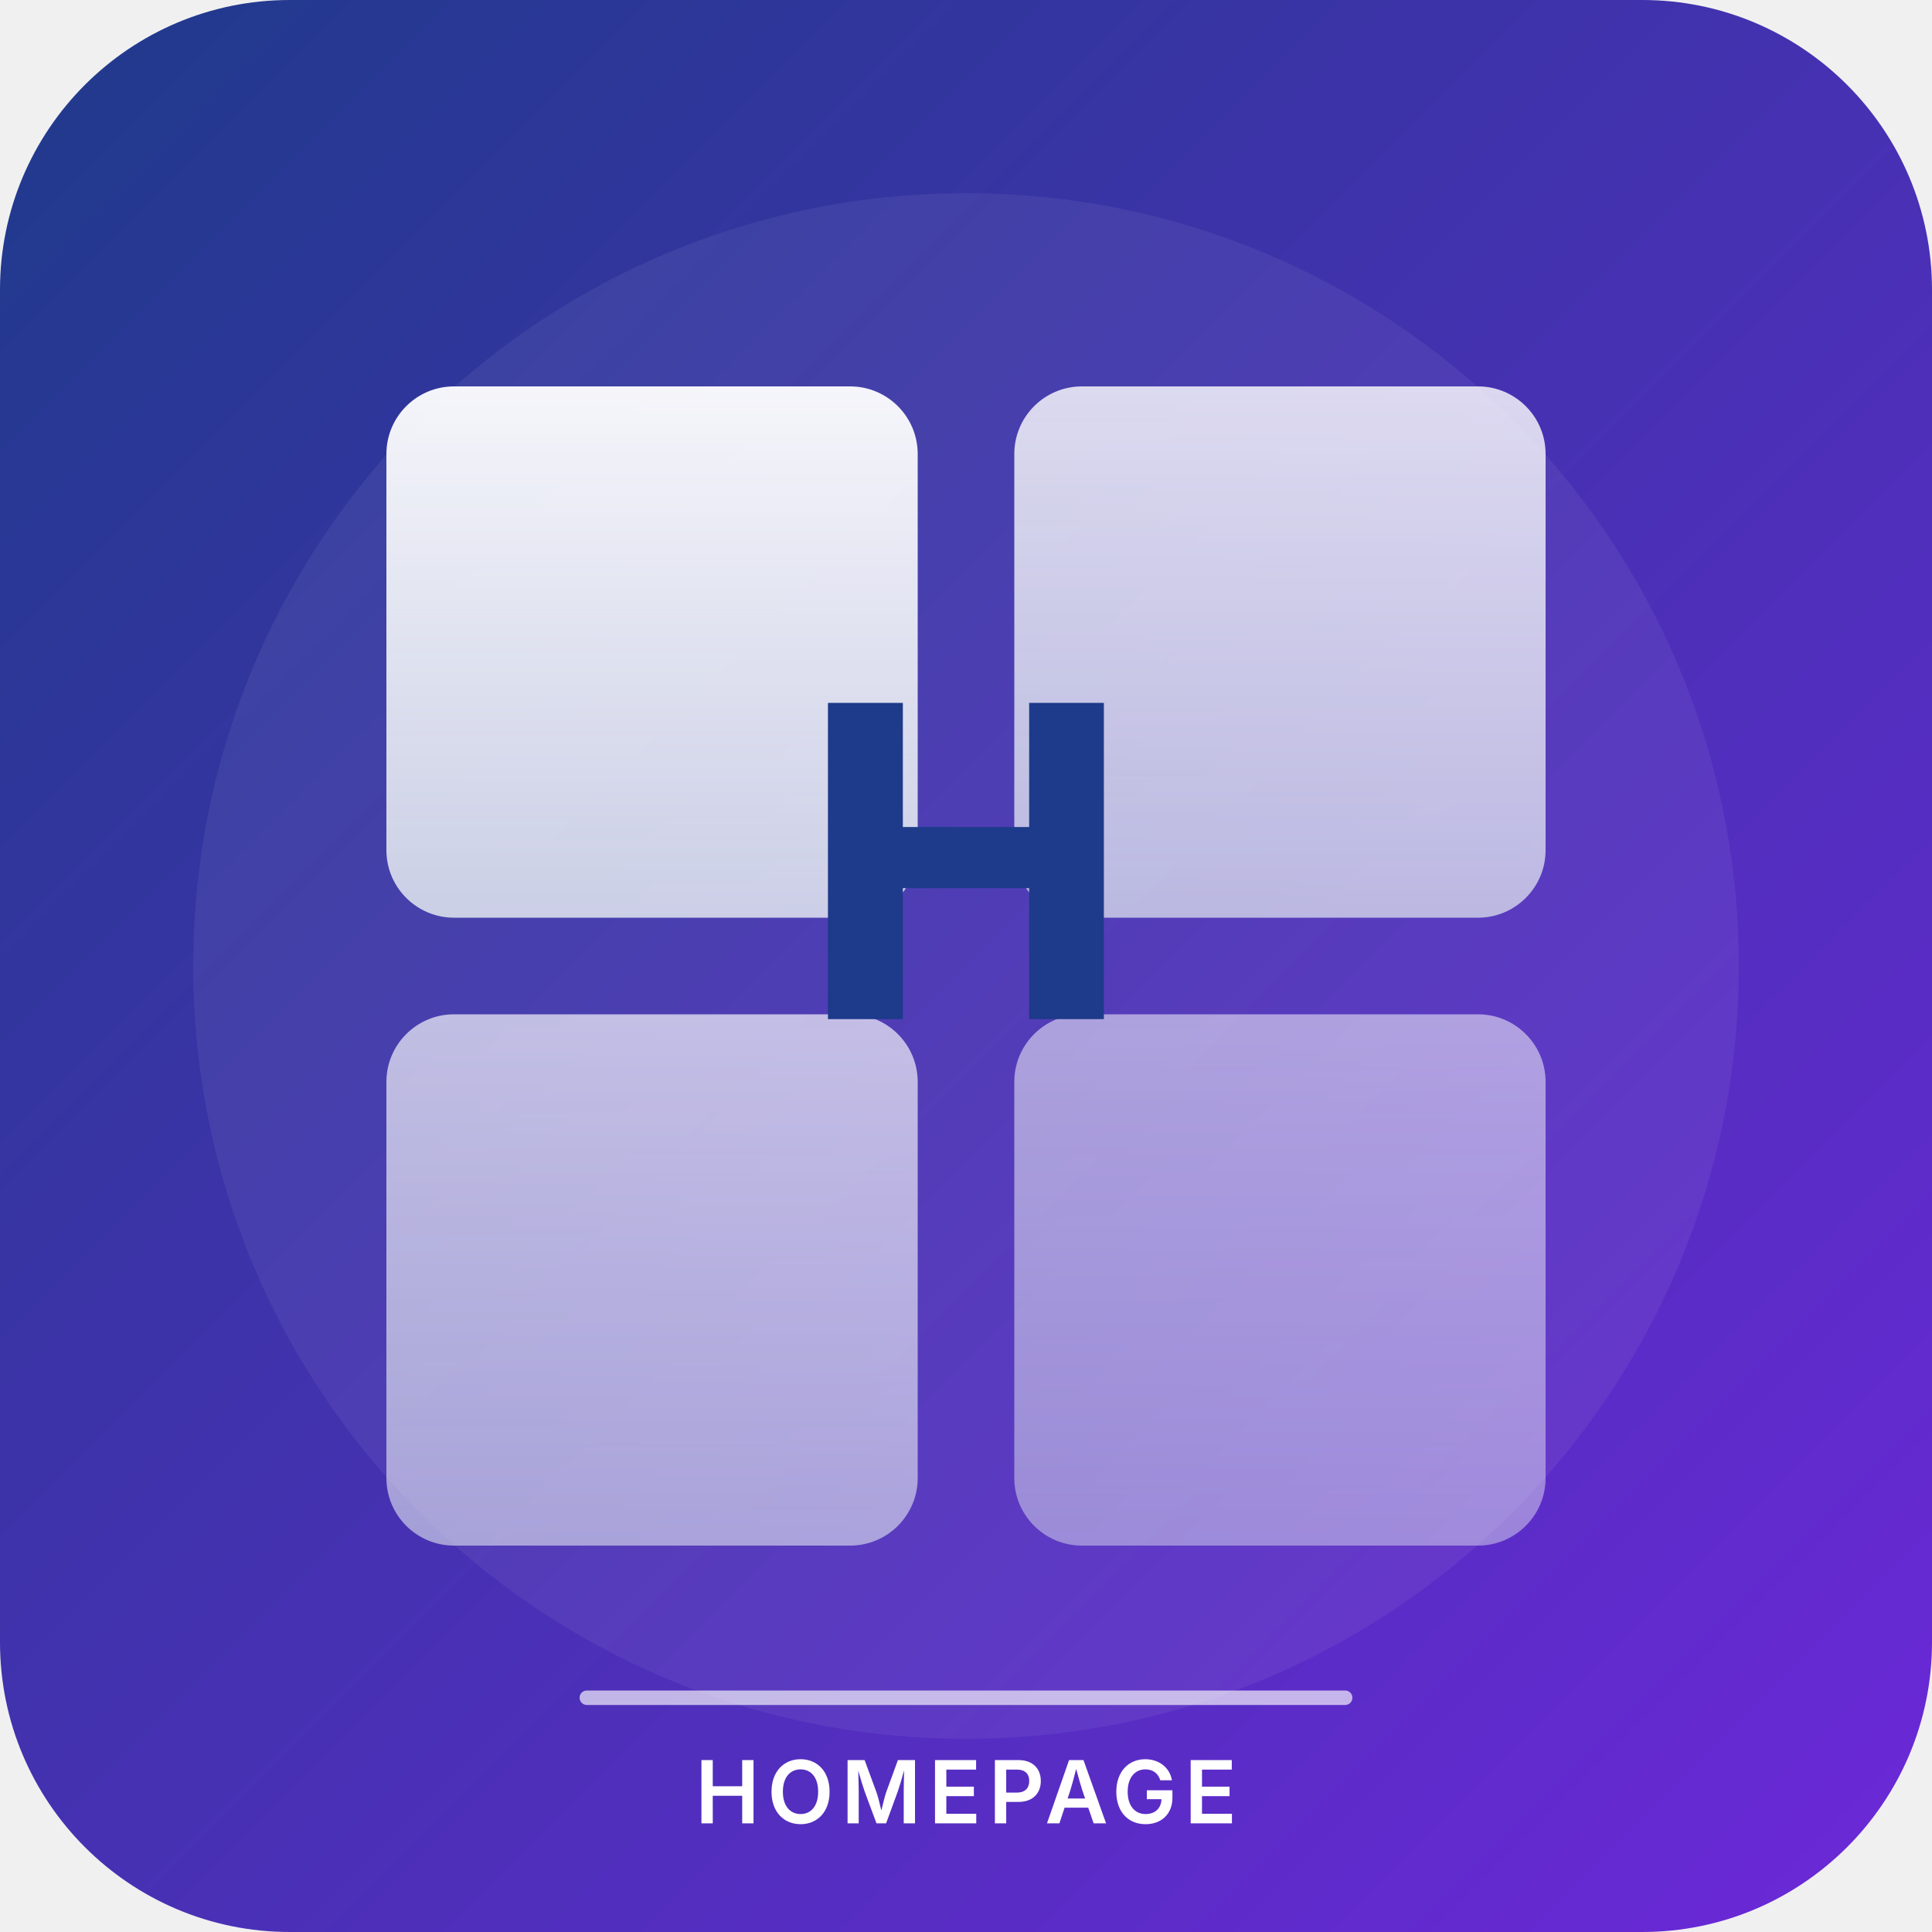
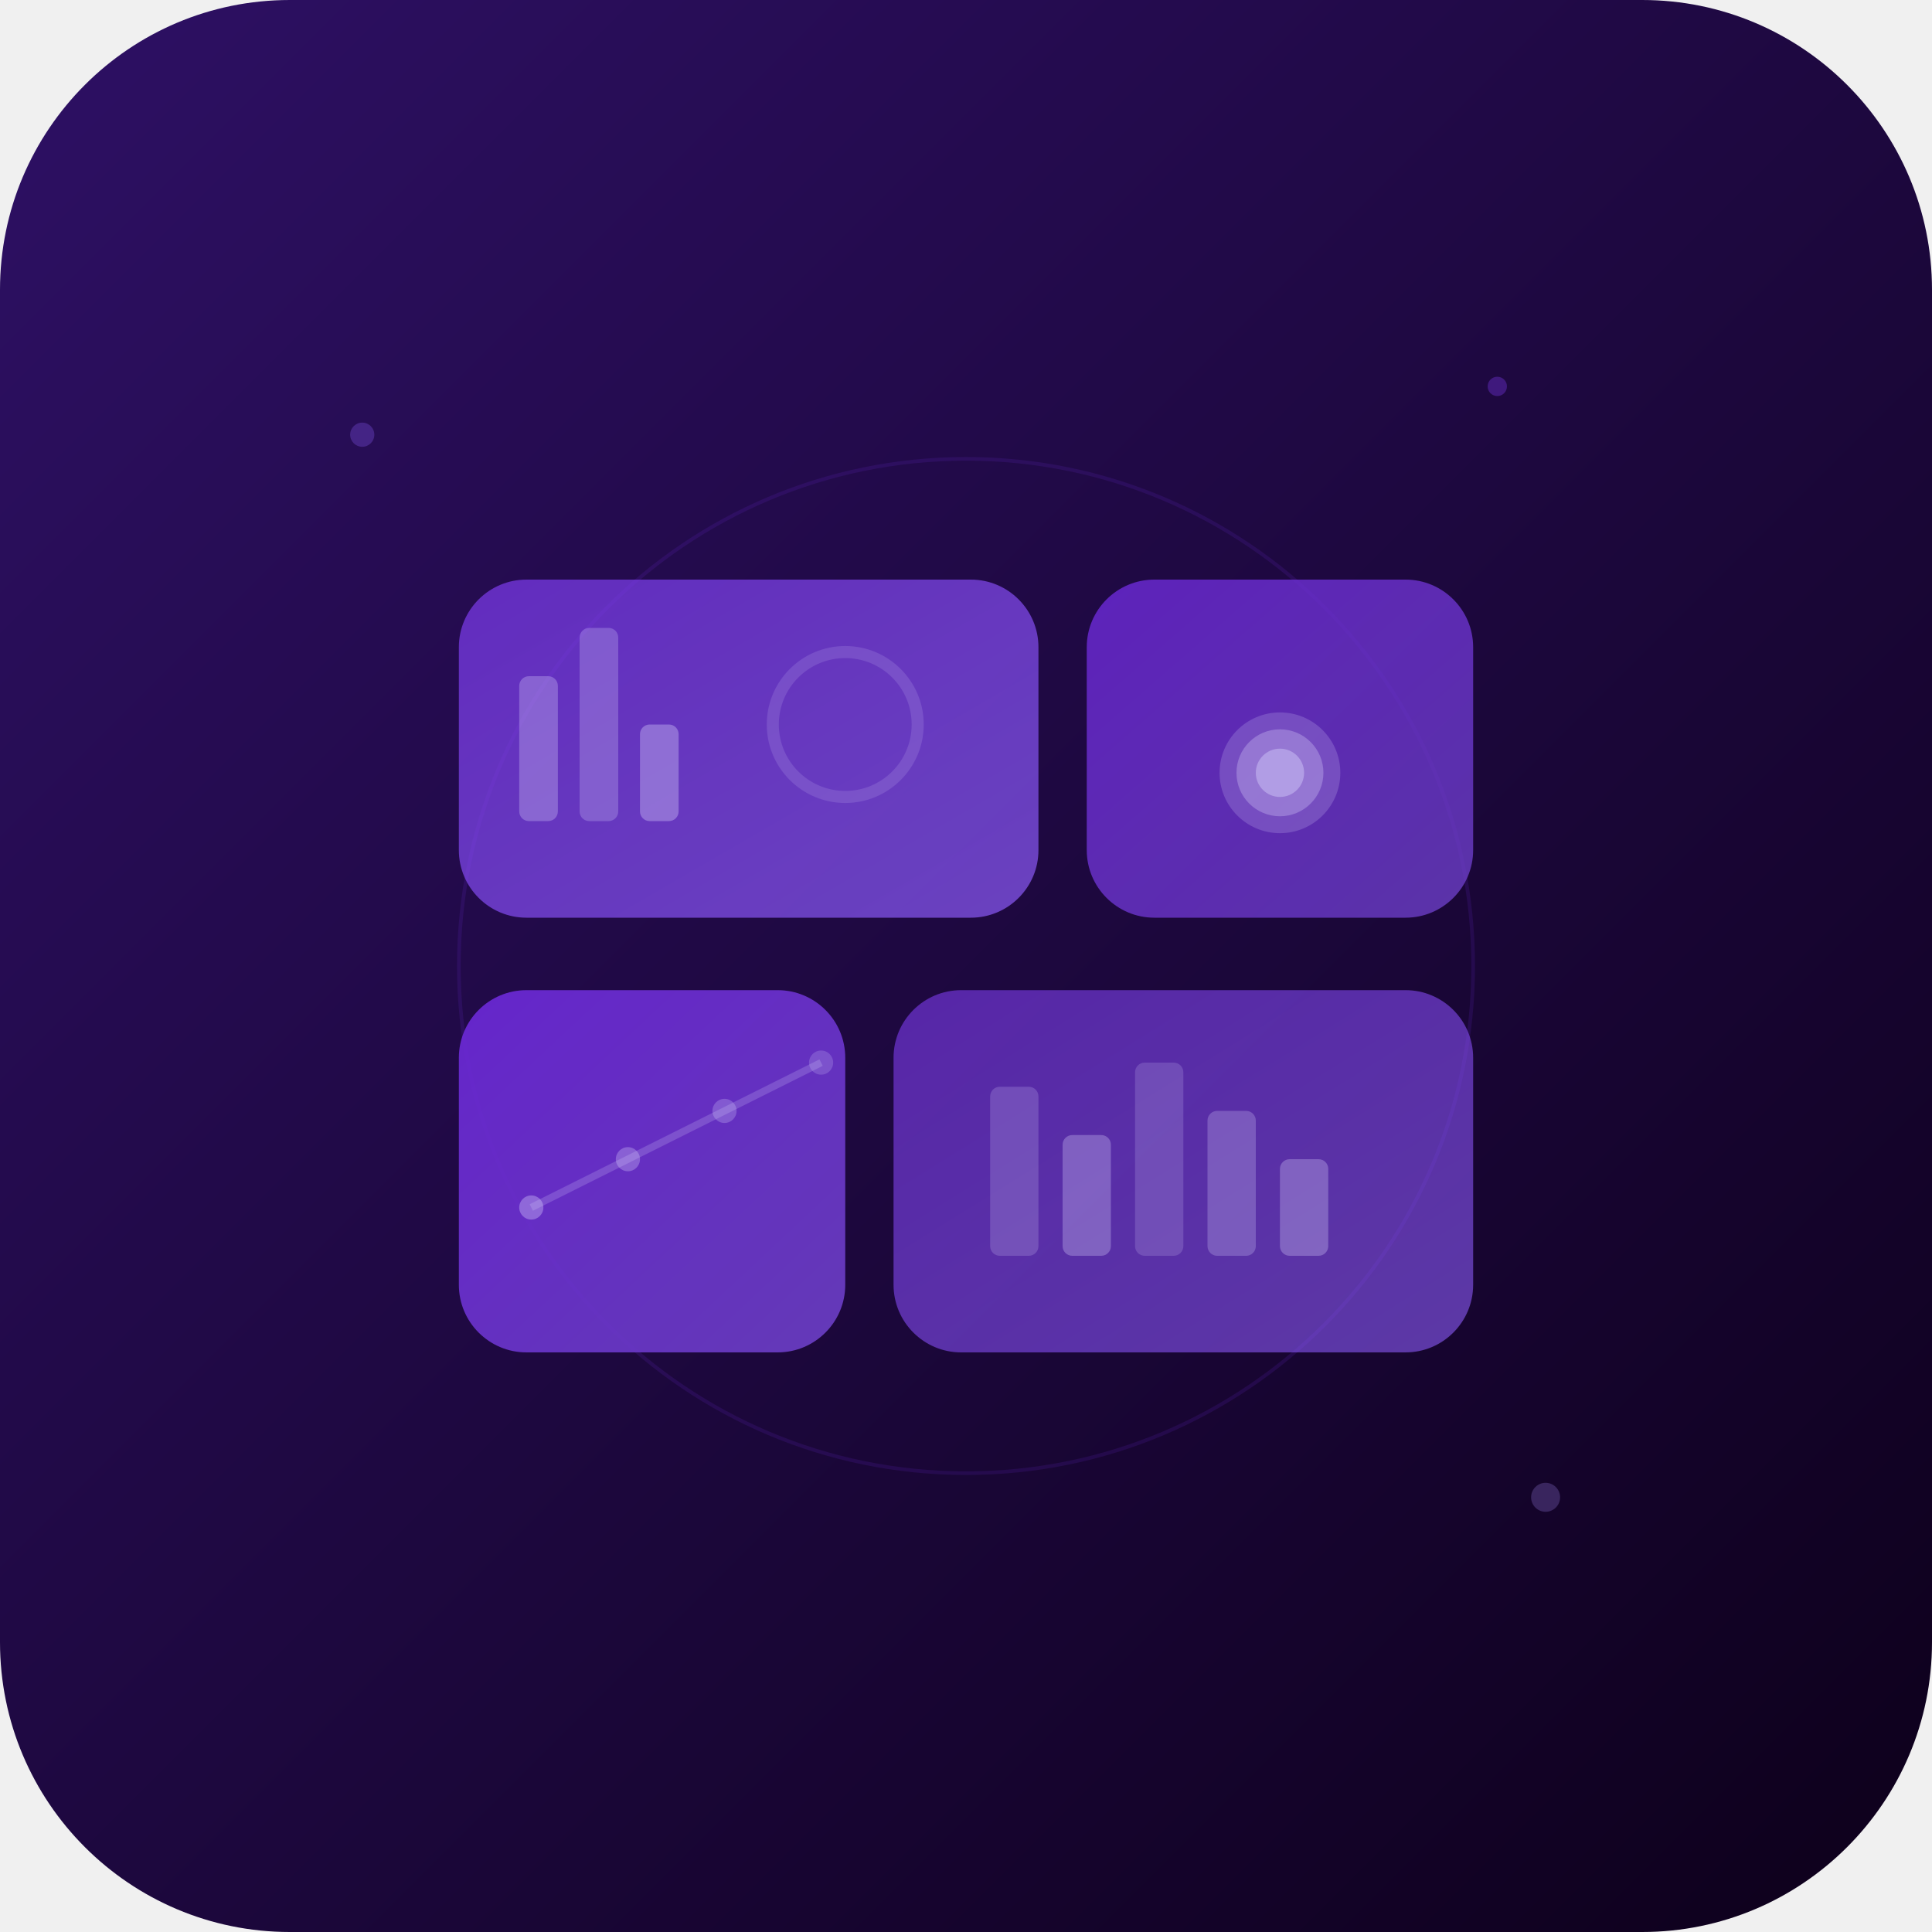
- <svg xmlns="http://www.w3.org/2000/svg" viewBox="0 0 800 800" width="800" height="800" role="img" aria-label="Homepage template icon">
+ <svg xmlns="http://www.w3.org/2000/svg" width="800" height="800" viewBox="0 0 800 800" fill="none">
  <defs>
    <linearGradient id="bg" x1="0" y1="0" x2="1" y2="1">
-       <stop offset="0%" stop-color="#1e3a8a" />
-       <stop offset="100%" stop-color="#6d28d9" />
+       <stop offset="0%" stop-color="#2E1065" />
+       <stop offset="100%" stop-color="#0D001A" />
    </linearGradient>
-     <linearGradient id="tile" x1="0" y1="0" x2="0" y2="1">
-       <stop offset="0%" stop-color="#ffffff" stop-opacity="0.95" />
-       <stop offset="100%" stop-color="#e2e8f0" stop-opacity="0.85" />
+     <linearGradient id="card" x1="0" y1="0" x2="1" y2="1">
+       <stop offset="0%" stop-color="#6D28D9" />
+       <stop offset="100%" stop-color="#6C3FC5" />
+     </linearGradient>
+     <linearGradient id="cardLight" x1="0" y1="0" x2="1" y2="1">
+       <stop offset="0%" stop-color="#7C3AED" />
+       <stop offset="100%" stop-color="#8B5CF6" />
    </linearGradient>
  </defs>
  <rect width="800" height="800" rx="120" fill="url(#bg)" />
-   <circle cx="400" cy="400" r="320" fill="#ffffff" opacity="0.06" />
-   <g transform="translate(160, 160)">
-     <rect x="0" y="0" width="220" height="220" rx="28" fill="url(#tile)" />
-     <rect x="260" y="0" width="220" height="220" rx="28" fill="url(#tile)" opacity="0.85" />
-     <rect x="0" y="260" width="220" height="220" rx="28" fill="url(#tile)" opacity="0.7" />
-     <rect x="260" y="260" width="220" height="220" rx="28" fill="url(#tile)" opacity="0.55" />
+   <circle cx="400" cy="400" r="210" stroke="#6D28D9" stroke-width="1.5" opacity="0.15" />
+   <g transform="translate(400,400)">
+     <rect x="-210" y="-160" width="240" height="140" rx="28" fill="url(#cardLight)" opacity="0.7" />
+     <rect x="-185" y="-120" rx="4" width="16" height="60" fill="#DDD6FE" opacity="0.3" />
+     <rect x="-160" y="-140" rx="4" width="16" height="80" fill="#DDD6FE" opacity="0.25" />
+     <rect x="-135" y="-100" rx="4" width="16" height="40" fill="#DDD6FE" opacity="0.35" />
+     <circle cx="-50" cy="-100" r="30" fill="none" stroke="#DDD6FE" stroke-width="5" opacity="0.15" />
+     <rect x="50" y="-160" width="160" height="140" rx="28" fill="url(#card)" opacity="0.8" />
+     <circle cx="130" cy="-80" r="25" fill="#DDD6FE" opacity="0.2" />
+     <circle cx="130" cy="-80" r="18" fill="#DDD6FE" opacity="0.3" />
+     <circle cx="130" cy="-80" r="10" fill="#DDD6FE" opacity="0.4" />
+     <rect x="-210" y="10" width="160" height="150" rx="28" fill="url(#card)" opacity="0.9" />
+     <line x1="-180" y1="100" x2="-60" y2="40" stroke="#DDD6FE" stroke-width="3" opacity="0.2" />
+     <circle cx="-180" cy="100" r="5" fill="#DDD6FE" opacity="0.35" />
+     <circle cx="-140" cy="80" r="5" fill="#DDD6FE" opacity="0.3" />
+     <circle cx="-100" cy="60" r="5" fill="#DDD6FE" opacity="0.25" />
+     <circle cx="-60" cy="40" r="5" fill="#DDD6FE" opacity="0.2" />
+     <rect x="-30" y="10" width="240" height="150" rx="28" fill="url(#cardLight)" opacity="0.6" />
+     <rect x="10" y="50" rx="4" width="20" height="70" fill="#DDD6FE" opacity="0.2" />
+     <rect x="40" y="70" rx="4" width="20" height="50" fill="#DDD6FE" opacity="0.3" />
+     <rect x="70" y="40" rx="4" width="20" height="80" fill="#DDD6FE" opacity="0.18" />
+     <rect x="100" y="60" rx="4" width="20" height="60" fill="#DDD6FE" opacity="0.25" />
+     <rect x="130" y="80" rx="4" width="20" height="40" fill="#DDD6FE" opacity="0.3" />
  </g>
-   <g transform="translate(400, 400)" text-anchor="middle" font-family="Inter, -apple-system, Segoe UI, Helvetica, Arial, sans-serif" font-weight="800">
-     <text y="22" font-size="180" fill="#1e3a8a">H</text>
-   </g>
-   <rect x="240" y="700" width="320" height="6" rx="3" fill="#ffffff" opacity="0.65" />
-   <text x="400" y="755" text-anchor="middle" font-family="Inter, -apple-system, Segoe UI, Helvetica, Arial, sans-serif" font-size="36" font-weight="600" fill="#ffffff" letter-spacing="3">HOMEPAGE</text>
+   <circle cx="150" cy="180" r="5" fill="#8B5CF6" opacity="0.3" />
+   <circle cx="640" cy="620" r="6" fill="#A78BFA" opacity="0.25" />
+   <circle cx="620" cy="160" r="4" fill="#7C3AED" opacity="0.35" />
</svg>
